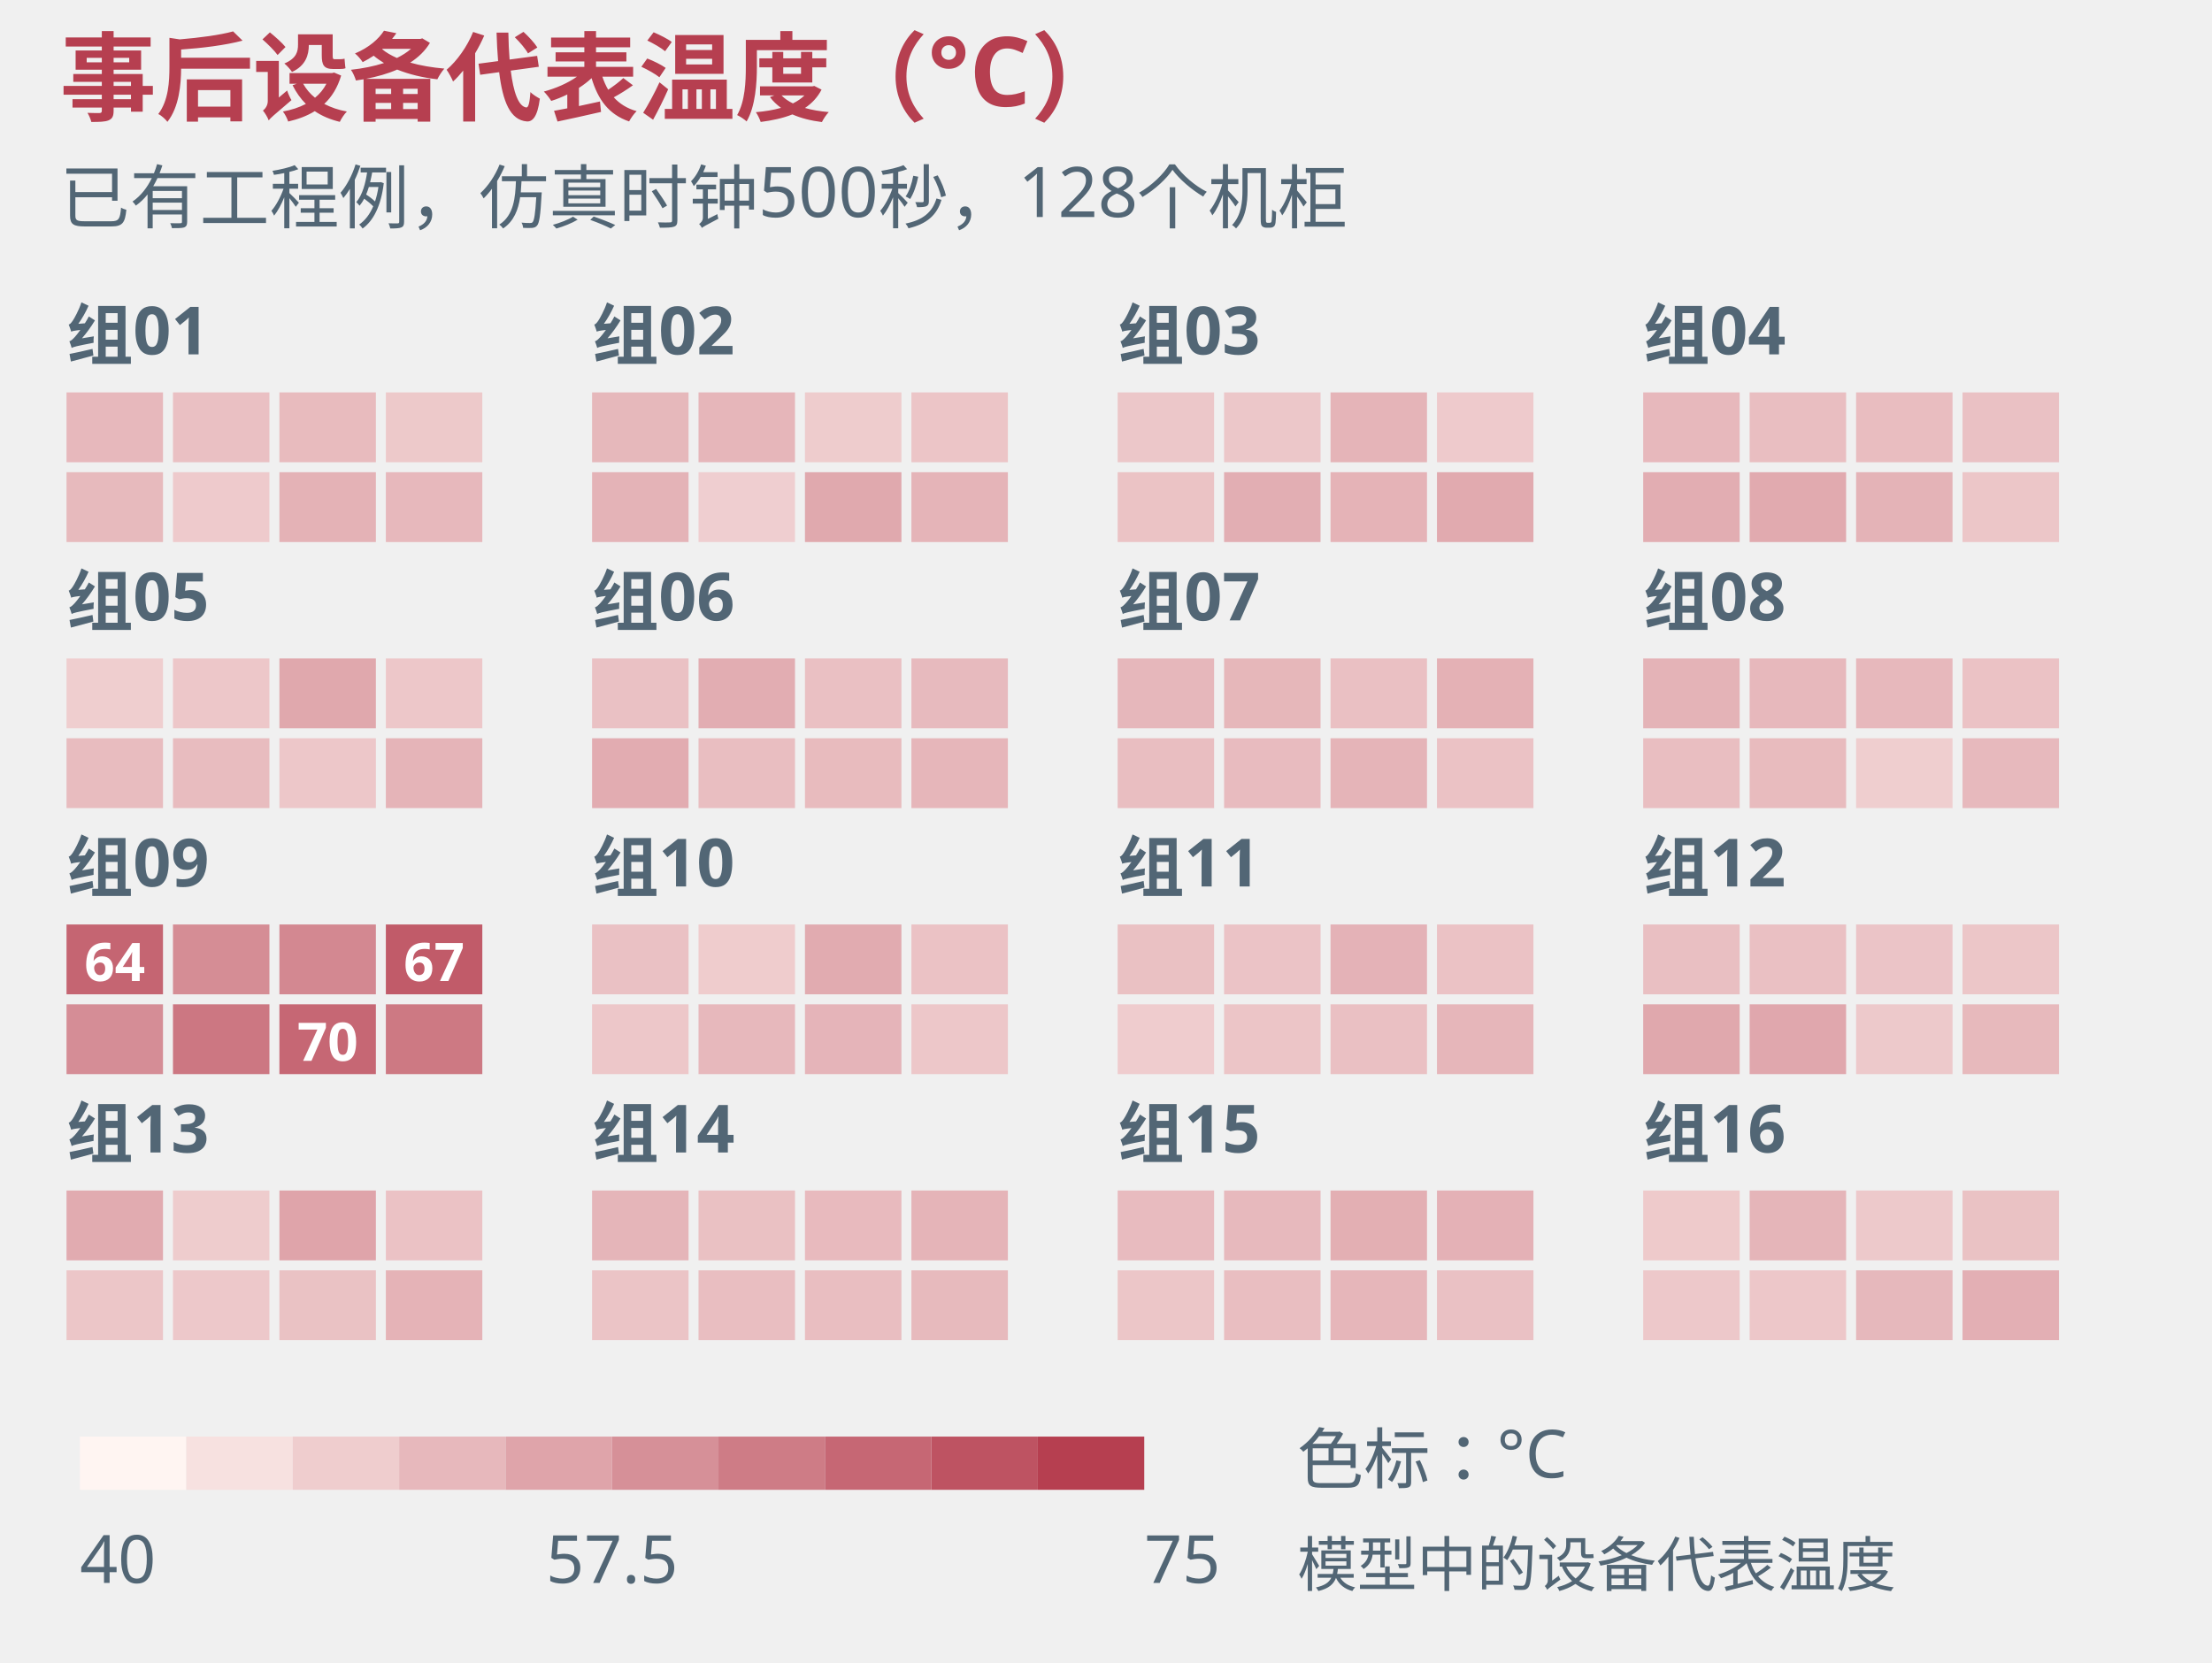
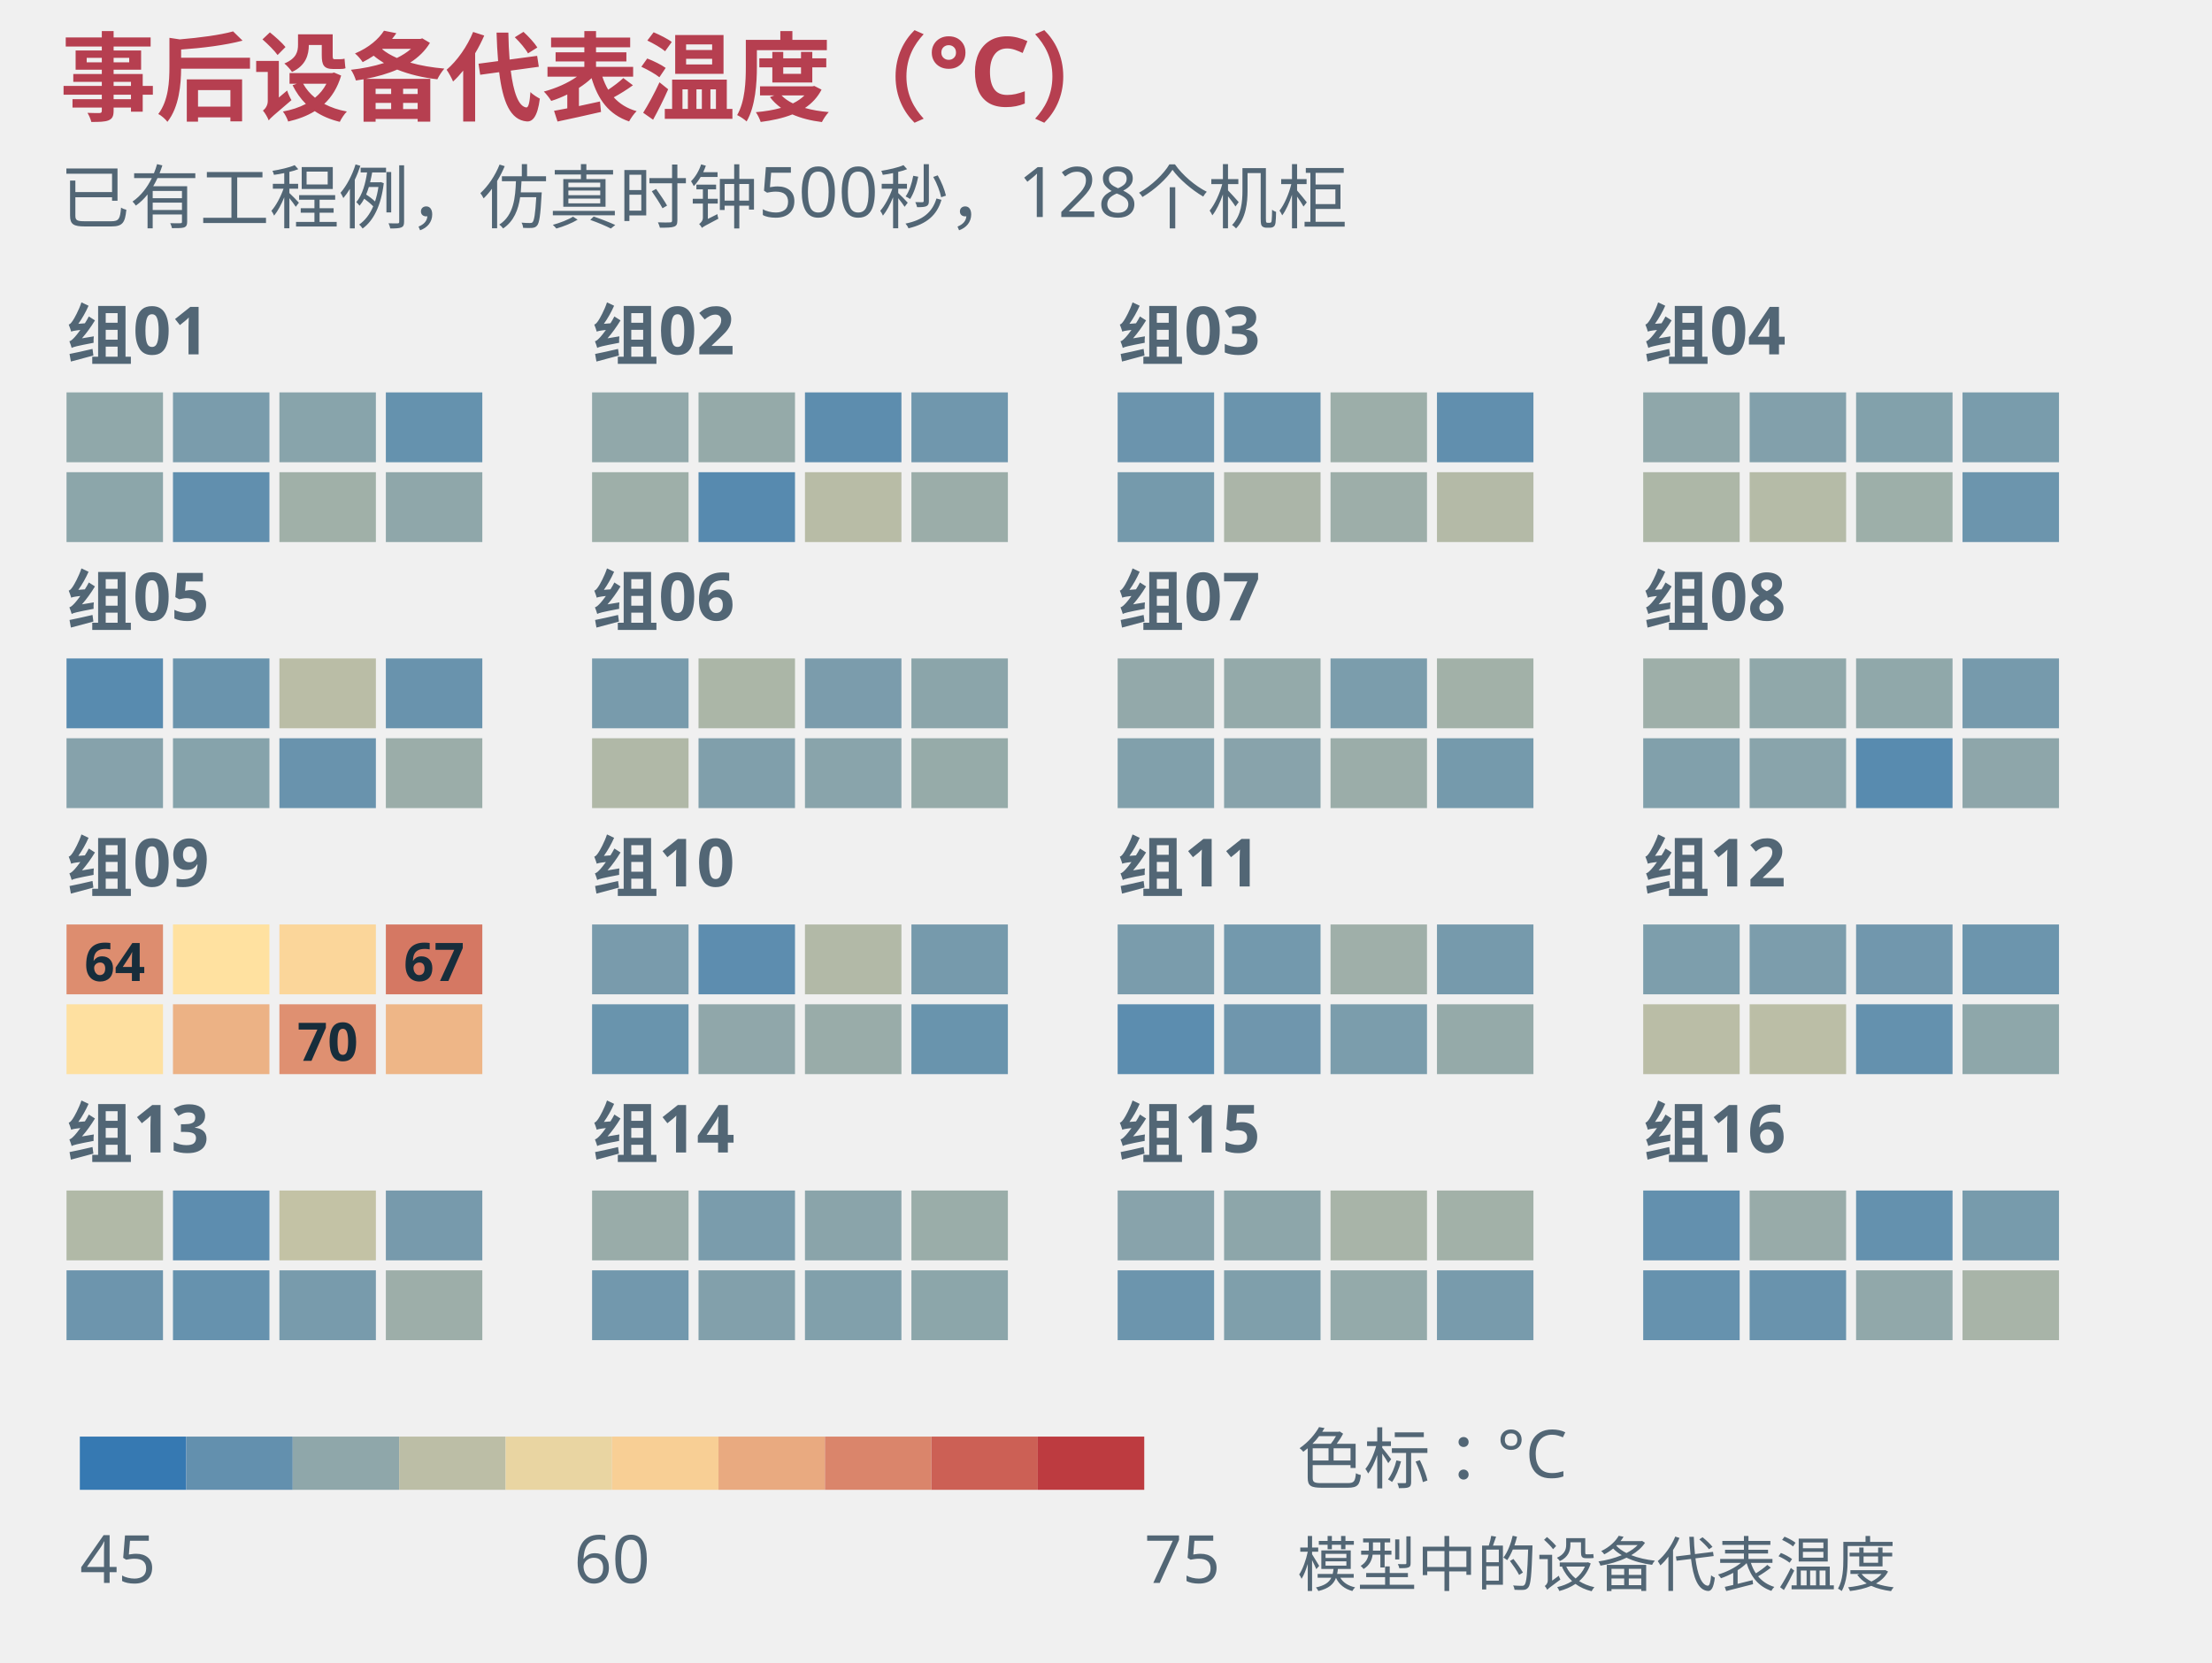
<svg xmlns="http://www.w3.org/2000/svg" viewBox="0 0 665 500" role="img" aria-labelledby="offline-heat-title offline-heat-description" data-chart="offline-heat">
  <style>svg text{font-family:"Microsoft YaHei","PingFang SC",sans-serif}svg{background:white}</style>
  <text x="18" y="34" font-size="29" fill="#b63f50" text-anchor="start" font-weight="650">事后设备代表温度（°C）</text>
  <text x="18" y="67" font-size="21" fill="#526675" text-anchor="start" font-weight="400">已有工程例，仿真时钟500秒，128个机柜</text>
  <text x="20" y="108" font-size="20" fill="#526675" text-anchor="start" font-weight="600">组01</text>
  <g>
-     <rect x="20" y="118" width="29" height="21" fill="#e7b8bc" data-rack="0" data-value="51.7099" data-kind="temperature" />
-   </g>
-   <g>
-     <rect x="52" y="118" width="29" height="21" fill="#eac0c3" data-rack="1" data-value="50.0982" data-kind="temperature" />
-   </g>
-   <g>
-     <rect x="84" y="118" width="29" height="21" fill="#e8bbbe" data-rack="2" data-value="51.1367" data-kind="temperature" />
-   </g>
-   <g>
-     <rect x="116" y="118" width="29" height="21" fill="#edc9ca" data-rack="3" data-value="48.5394" data-kind="temperature" />
-   </g>
-   <g>
-     <rect x="20" y="142" width="29" height="21" fill="#e7babd" data-rack="4" data-value="51.431" data-kind="temperature" />
-   </g>
-   <g>
-     <rect x="52" y="142" width="29" height="21" fill="#eecacc" data-rack="5" data-value="48.1988" data-kind="temperature" />
-   </g>
-   <g>
-     <rect x="84" y="142" width="29" height="21" fill="#e4b2b6" data-rack="6" data-value="52.9351" data-kind="temperature" />
-   </g>
-   <g>
-     <rect x="116" y="142" width="29" height="21" fill="#e7b8bc" data-rack="7" data-value="51.6747" data-kind="temperature" />
+     <rect x="20" y="118" width="29" height="21" fill="#90a8aa" data-rack="0" data-value="51.7099" data-kind="temperature" />
+   </g>
+   <g>
+     <rect x="52" y="118" width="29" height="21" fill="#7a9cac" data-rack="1" data-value="50.0982" data-kind="temperature" />
+   </g>
+   <g>
+     <rect x="84" y="118" width="29" height="21" fill="#88a4ab" data-rack="2" data-value="51.1367" data-kind="temperature" />
+   </g>
+   <g>
+     <rect x="116" y="118" width="29" height="21" fill="#6592ae" data-rack="3" data-value="48.5394" data-kind="temperature" />
+   </g>
+   <g>
+     <rect x="20" y="142" width="29" height="21" fill="#8ca6aa" data-rack="4" data-value="51.431" data-kind="temperature" />
+   </g>
+   <g>
+     <rect x="52" y="142" width="29" height="21" fill="#618fae" data-rack="5" data-value="48.1988" data-kind="temperature" />
+   </g>
+   <g>
+     <rect x="84" y="142" width="29" height="21" fill="#a0b0a8" data-rack="6" data-value="52.9351" data-kind="temperature" />
+   </g>
+   <g>
+     <rect x="116" y="142" width="29" height="21" fill="#8fa7aa" data-rack="7" data-value="51.6747" data-kind="temperature" />
  </g>
  <text x="178" y="108" font-size="20" fill="#526675" text-anchor="start" font-weight="600">组02</text>
  <g>
-     <rect x="178" y="118" width="29" height="21" fill="#e6b8bb" data-rack="8" data-value="51.799" data-kind="temperature" />
-   </g>
-   <g>
-     <rect x="210" y="118" width="29" height="21" fill="#e6b6ba" data-rack="9" data-value="52.0914" data-kind="temperature" />
-   </g>
-   <g>
-     <rect x="242" y="118" width="29" height="21" fill="#eecccd" data-rack="10" data-value="47.9193" data-kind="temperature" />
-   </g>
-   <g>
-     <rect x="274" y="118" width="29" height="21" fill="#ecc5c7" data-rack="11" data-value="49.3215" data-kind="temperature" />
-   </g>
-   <g>
-     <rect x="178" y="142" width="29" height="21" fill="#e4b3b7" data-rack="12" data-value="52.7329" data-kind="temperature" />
-   </g>
-   <g>
-     <rect x="210" y="142" width="29" height="21" fill="#efced0" data-rack="13" data-value="47.4529" data-kind="temperature" />
-   </g>
-   <g>
-     <rect x="242" y="142" width="29" height="21" fill="#e0a9ae" data-rack="14" data-value="54.7015" data-kind="temperature" />
-   </g>
-   <g>
-     <rect x="274" y="142" width="29" height="21" fill="#e5b4b8" data-rack="15" data-value="52.5069" data-kind="temperature" />
+     <rect x="178" y="118" width="29" height="21" fill="#91a8aa" data-rack="8" data-value="51.799" data-kind="temperature" />
+   </g>
+   <g>
+     <rect x="210" y="118" width="29" height="21" fill="#95aaa9" data-rack="9" data-value="52.0914" data-kind="temperature" />
+   </g>
+   <g>
+     <rect x="242" y="118" width="29" height="21" fill="#5d8dae" data-rack="10" data-value="47.9193" data-kind="temperature" />
+   </g>
+   <g>
+     <rect x="274" y="118" width="29" height="21" fill="#7097ad" data-rack="11" data-value="49.3215" data-kind="temperature" />
+   </g>
+   <g>
+     <rect x="178" y="142" width="29" height="21" fill="#9eafa9" data-rack="12" data-value="52.7329" data-kind="temperature" />
+   </g>
+   <g>
+     <rect x="210" y="142" width="29" height="21" fill="#578aaf" data-rack="13" data-value="47.4529" data-kind="temperature" />
+   </g>
+   <g>
+     <rect x="242" y="142" width="29" height="21" fill="#b8bca6" data-rack="14" data-value="54.7015" data-kind="temperature" />
+   </g>
+   <g>
+     <rect x="274" y="142" width="29" height="21" fill="#9bada9" data-rack="15" data-value="52.5069" data-kind="temperature" />
  </g>
  <text x="336" y="108" font-size="20" fill="#526675" text-anchor="start" font-weight="600">组03</text>
  <g>
-     <rect x="336" y="118" width="29" height="21" fill="#ecc7c9" data-rack="16" data-value="48.9224" data-kind="temperature" />
-   </g>
-   <g>
-     <rect x="368" y="118" width="29" height="21" fill="#ecc7c9" data-rack="17" data-value="48.8993" data-kind="temperature" />
-   </g>
-   <g>
-     <rect x="400" y="118" width="29" height="21" fill="#e5b4b8" data-rack="18" data-value="52.5943" data-kind="temperature" />
-   </g>
-   <g>
-     <rect x="432" y="118" width="29" height="21" fill="#eecacc" data-rack="19" data-value="48.2415" data-kind="temperature" />
-   </g>
-   <g>
-     <rect x="336" y="142" width="29" height="21" fill="#ebc3c5" data-rack="20" data-value="49.7089" data-kind="temperature" />
-   </g>
-   <g>
-     <rect x="368" y="142" width="29" height="21" fill="#e2aeb3" data-rack="21" data-value="53.6965" data-kind="temperature" />
-   </g>
-   <g>
-     <rect x="400" y="142" width="29" height="21" fill="#e5b3b7" data-rack="22" data-value="52.6563" data-kind="temperature" />
-   </g>
-   <g>
-     <rect x="432" y="142" width="29" height="21" fill="#e1aaaf" data-rack="23" data-value="54.4056" data-kind="temperature" />
+     <rect x="336" y="118" width="29" height="21" fill="#6b94ad" data-rack="16" data-value="48.9224" data-kind="temperature" />
+   </g>
+   <g>
+     <rect x="368" y="118" width="29" height="21" fill="#6a94ad" data-rack="17" data-value="48.8993" data-kind="temperature" />
+   </g>
+   <g>
+     <rect x="400" y="118" width="29" height="21" fill="#9caea9" data-rack="18" data-value="52.5943" data-kind="temperature" />
+   </g>
+   <g>
+     <rect x="432" y="118" width="29" height="21" fill="#618fae" data-rack="19" data-value="48.2415" data-kind="temperature" />
+   </g>
+   <g>
+     <rect x="336" y="142" width="29" height="21" fill="#759aac" data-rack="20" data-value="49.7089" data-kind="temperature" />
+   </g>
+   <g>
+     <rect x="368" y="142" width="29" height="21" fill="#abb5a8" data-rack="21" data-value="53.6965" data-kind="temperature" />
+   </g>
+   <g>
+     <rect x="400" y="142" width="29" height="21" fill="#9daea9" data-rack="22" data-value="52.6563" data-kind="temperature" />
+   </g>
+   <g>
+     <rect x="432" y="142" width="29" height="21" fill="#b4baa7" data-rack="23" data-value="54.4056" data-kind="temperature" />
  </g>
  <text x="494" y="108" font-size="20" fill="#526675" text-anchor="start" font-weight="600">组04</text>
  <g>
-     <rect x="494" y="118" width="29" height="21" fill="#e7b8bc" data-rack="24" data-value="51.6666" data-kind="temperature" />
-   </g>
-   <g>
-     <rect x="526" y="118" width="29" height="21" fill="#e9bec1" data-rack="25" data-value="50.6527" data-kind="temperature" />
-   </g>
-   <g>
-     <rect x="558" y="118" width="29" height="21" fill="#e9bdc0" data-rack="26" data-value="50.707" data-kind="temperature" />
-   </g>
-   <g>
-     <rect x="590" y="118" width="29" height="21" fill="#eac1c4" data-rack="27" data-value="49.9786" data-kind="temperature" />
-   </g>
-   <g>
-     <rect x="494" y="142" width="29" height="21" fill="#e2adb2" data-rack="28" data-value="53.8938" data-kind="temperature" />
-   </g>
-   <g>
-     <rect x="526" y="142" width="29" height="21" fill="#e1aaaf" data-rack="29" data-value="54.4664" data-kind="temperature" />
-   </g>
-   <g>
-     <rect x="558" y="142" width="29" height="21" fill="#e4b3b7" data-rack="30" data-value="52.7225" data-kind="temperature" />
-   </g>
-   <g>
-     <rect x="590" y="142" width="29" height="21" fill="#ecc6c8" data-rack="31" data-value="48.9947" data-kind="temperature" />
+     <rect x="494" y="118" width="29" height="21" fill="#8fa7aa" data-rack="24" data-value="51.6666" data-kind="temperature" />
+   </g>
+   <g>
+     <rect x="526" y="118" width="29" height="21" fill="#82a0ab" data-rack="25" data-value="50.6527" data-kind="temperature" />
+   </g>
+   <g>
+     <rect x="558" y="118" width="29" height="21" fill="#82a1ab" data-rack="26" data-value="50.707" data-kind="temperature" />
+   </g>
+   <g>
+     <rect x="590" y="118" width="29" height="21" fill="#799cac" data-rack="27" data-value="49.9786" data-kind="temperature" />
+   </g>
+   <g>
+     <rect x="494" y="142" width="29" height="21" fill="#adb7a7" data-rack="28" data-value="53.8938" data-kind="temperature" />
+   </g>
+   <g>
+     <rect x="526" y="142" width="29" height="21" fill="#b5bba7" data-rack="29" data-value="54.4664" data-kind="temperature" />
+   </g>
+   <g>
+     <rect x="558" y="142" width="29" height="21" fill="#9dafa9" data-rack="30" data-value="52.7225" data-kind="temperature" />
+   </g>
+   <g>
+     <rect x="590" y="142" width="29" height="21" fill="#6c95ad" data-rack="31" data-value="48.9947" data-kind="temperature" />
  </g>
  <text x="20" y="188" font-size="20" fill="#526675" text-anchor="start" font-weight="600">组05</text>
  <g>
-     <rect x="20" y="198" width="29" height="21" fill="#efcecf" data-rack="32" data-value="47.5437" data-kind="temperature" />
-   </g>
-   <g>
-     <rect x="52" y="198" width="29" height="21" fill="#edc7c9" data-rack="33" data-value="48.8657" data-kind="temperature" />
-   </g>
-   <g>
-     <rect x="84" y="198" width="29" height="21" fill="#e0a8ad" data-rack="34" data-value="54.8196" data-kind="temperature" />
-   </g>
-   <g>
-     <rect x="116" y="198" width="29" height="21" fill="#edc7c9" data-rack="35" data-value="48.7801" data-kind="temperature" />
-   </g>
-   <g>
-     <rect x="20" y="222" width="29" height="21" fill="#e8bcbf" data-rack="36" data-value="50.9436" data-kind="temperature" />
-   </g>
-   <g>
-     <rect x="52" y="222" width="29" height="21" fill="#e8bcbf" data-rack="37" data-value="50.9914" data-kind="temperature" />
-   </g>
-   <g>
-     <rect x="84" y="222" width="29" height="21" fill="#edc7c9" data-rack="38" data-value="48.7904" data-kind="temperature" />
-   </g>
-   <g>
-     <rect x="116" y="222" width="29" height="21" fill="#e5b4b8" data-rack="39" data-value="52.5078" data-kind="temperature" />
+     <rect x="20" y="198" width="29" height="21" fill="#588baf" data-rack="32" data-value="47.5437" data-kind="temperature" />
+   </g>
+   <g>
+     <rect x="52" y="198" width="29" height="21" fill="#6a94ad" data-rack="33" data-value="48.8657" data-kind="temperature" />
+   </g>
+   <g>
+     <rect x="84" y="198" width="29" height="21" fill="#babda6" data-rack="34" data-value="54.8196" data-kind="temperature" />
+   </g>
+   <g>
+     <rect x="116" y="198" width="29" height="21" fill="#6993ad" data-rack="35" data-value="48.7801" data-kind="temperature" />
+   </g>
+   <g>
+     <rect x="20" y="222" width="29" height="21" fill="#86a2ab" data-rack="36" data-value="50.9436" data-kind="temperature" />
+   </g>
+   <g>
+     <rect x="52" y="222" width="29" height="21" fill="#86a3ab" data-rack="37" data-value="50.9914" data-kind="temperature" />
+   </g>
+   <g>
+     <rect x="84" y="222" width="29" height="21" fill="#6993ad" data-rack="38" data-value="48.7904" data-kind="temperature" />
+   </g>
+   <g>
+     <rect x="116" y="222" width="29" height="21" fill="#9bada9" data-rack="39" data-value="52.5078" data-kind="temperature" />
  </g>
  <text x="178" y="188" font-size="20" fill="#526675" text-anchor="start" font-weight="600">组06</text>
  <g>
-     <rect x="178" y="198" width="29" height="21" fill="#eac1c4" data-rack="40" data-value="49.9503" data-kind="temperature" />
-   </g>
-   <g>
-     <rect x="210" y="198" width="29" height="21" fill="#e2adb2" data-rack="41" data-value="53.7606" data-kind="temperature" />
-   </g>
-   <g>
-     <rect x="242" y="198" width="29" height="21" fill="#eac0c3" data-rack="42" data-value="50.1147" data-kind="temperature" />
-   </g>
-   <g>
-     <rect x="274" y="198" width="29" height="21" fill="#e7babe" data-rack="43" data-value="51.324" data-kind="temperature" />
-   </g>
-   <g>
-     <rect x="178" y="222" width="29" height="21" fill="#e2acb1" data-rack="44" data-value="54.0768" data-kind="temperature" />
-   </g>
-   <g>
-     <rect x="210" y="222" width="29" height="21" fill="#e9bec1" data-rack="45" data-value="50.5114" data-kind="temperature" />
-   </g>
-   <g>
-     <rect x="242" y="222" width="29" height="21" fill="#e8bbbe" data-rack="46" data-value="51.1992" data-kind="temperature" />
-   </g>
-   <g>
-     <rect x="274" y="222" width="29" height="21" fill="#e6b6ba" data-rack="47" data-value="52.1572" data-kind="temperature" />
+     <rect x="178" y="198" width="29" height="21" fill="#789bac" data-rack="40" data-value="49.9503" data-kind="temperature" />
+   </g>
+   <g>
+     <rect x="210" y="198" width="29" height="21" fill="#abb6a7" data-rack="41" data-value="53.7606" data-kind="temperature" />
+   </g>
+   <g>
+     <rect x="242" y="198" width="29" height="21" fill="#7b9cac" data-rack="42" data-value="50.1147" data-kind="temperature" />
+   </g>
+   <g>
+     <rect x="274" y="198" width="29" height="21" fill="#8ba5aa" data-rack="43" data-value="51.324" data-kind="temperature" />
+   </g>
+   <g>
+     <rect x="178" y="222" width="29" height="21" fill="#b0b8a7" data-rack="44" data-value="54.0768" data-kind="temperature" />
+   </g>
+   <g>
+     <rect x="210" y="222" width="29" height="21" fill="#809fab" data-rack="45" data-value="50.5114" data-kind="temperature" />
+   </g>
+   <g>
+     <rect x="242" y="222" width="29" height="21" fill="#89a4ab" data-rack="46" data-value="51.1992" data-kind="temperature" />
+   </g>
+   <g>
+     <rect x="274" y="222" width="29" height="21" fill="#96aba9" data-rack="47" data-value="52.1572" data-kind="temperature" />
  </g>
  <text x="336" y="188" font-size="20" fill="#526675" text-anchor="start" font-weight="600">组07</text>
  <g>
-     <rect x="336" y="198" width="29" height="21" fill="#e6b7bb" data-rack="48" data-value="51.9366" data-kind="temperature" />
-   </g>
-   <g>
-     <rect x="368" y="198" width="29" height="21" fill="#e6b7ba" data-rack="49" data-value="52.0096" data-kind="temperature" />
-   </g>
-   <g>
-     <rect x="400" y="198" width="29" height="21" fill="#eac0c3" data-rack="50" data-value="50.1508" data-kind="temperature" />
-   </g>
-   <g>
-     <rect x="432" y="198" width="29" height="21" fill="#e4b1b5" data-rack="51" data-value="53.0775" data-kind="temperature" />
-   </g>
-   <g>
-     <rect x="336" y="222" width="29" height="21" fill="#e9bec1" data-rack="52" data-value="50.601" data-kind="temperature" />
-   </g>
-   <g>
-     <rect x="368" y="222" width="29" height="21" fill="#e8bbbf" data-rack="53" data-value="51.102" data-kind="temperature" />
-   </g>
-   <g>
-     <rect x="400" y="222" width="29" height="21" fill="#e5b4b8" data-rack="54" data-value="52.5233" data-kind="temperature" />
-   </g>
-   <g>
-     <rect x="432" y="222" width="29" height="21" fill="#ebc2c5" data-rack="55" data-value="49.7312" data-kind="temperature" />
+     <rect x="336" y="198" width="29" height="21" fill="#93a9aa" data-rack="48" data-value="51.9366" data-kind="temperature" />
+   </g>
+   <g>
+     <rect x="368" y="198" width="29" height="21" fill="#94aaaa" data-rack="49" data-value="52.0096" data-kind="temperature" />
+   </g>
+   <g>
+     <rect x="400" y="198" width="29" height="21" fill="#7b9dac" data-rack="50" data-value="50.1508" data-kind="temperature" />
+   </g>
+   <g>
+     <rect x="432" y="198" width="29" height="21" fill="#a2b1a8" data-rack="51" data-value="53.0775" data-kind="temperature" />
+   </g>
+   <g>
+     <rect x="336" y="222" width="29" height="21" fill="#81a0ab" data-rack="52" data-value="50.601" data-kind="temperature" />
+   </g>
+   <g>
+     <rect x="368" y="222" width="29" height="21" fill="#88a3ab" data-rack="53" data-value="51.102" data-kind="temperature" />
+   </g>
+   <g>
+     <rect x="400" y="222" width="29" height="21" fill="#9bada9" data-rack="54" data-value="52.5233" data-kind="temperature" />
+   </g>
+   <g>
+     <rect x="432" y="222" width="29" height="21" fill="#759aac" data-rack="55" data-value="49.7312" data-kind="temperature" />
  </g>
  <text x="494" y="188" font-size="20" fill="#526675" text-anchor="start" font-weight="600">组08</text>
  <g>
-     <rect x="494" y="198" width="29" height="21" fill="#e4b3b7" data-rack="56" data-value="52.7848" data-kind="temperature" />
-   </g>
-   <g>
-     <rect x="526" y="198" width="29" height="21" fill="#e7b8bc" data-rack="57" data-value="51.733" data-kind="temperature" />
-   </g>
-   <g>
-     <rect x="558" y="198" width="29" height="21" fill="#e7b8bc" data-rack="58" data-value="51.744" data-kind="temperature" />
-   </g>
-   <g>
-     <rect x="590" y="198" width="29" height="21" fill="#ebc2c5" data-rack="59" data-value="49.7763" data-kind="temperature" />
-   </g>
-   <g>
-     <rect x="494" y="222" width="29" height="21" fill="#e9bec1" data-rack="60" data-value="50.6301" data-kind="temperature" />
-   </g>
-   <g>
-     <rect x="526" y="222" width="29" height="21" fill="#e8bbbe" data-rack="61" data-value="51.2069" data-kind="temperature" />
-   </g>
-   <g>
-     <rect x="558" y="222" width="29" height="21" fill="#efcecf" data-rack="62" data-value="47.5577" data-kind="temperature" />
-   </g>
-   <g>
-     <rect x="590" y="222" width="29" height="21" fill="#e7b9bd" data-rack="63" data-value="51.5302" data-kind="temperature" />
+     <rect x="494" y="198" width="29" height="21" fill="#9eafa9" data-rack="56" data-value="52.7848" data-kind="temperature" />
+   </g>
+   <g>
+     <rect x="526" y="198" width="29" height="21" fill="#90a8aa" data-rack="57" data-value="51.733" data-kind="temperature" />
+   </g>
+   <g>
+     <rect x="558" y="198" width="29" height="21" fill="#90a8aa" data-rack="58" data-value="51.744" data-kind="temperature" />
+   </g>
+   <g>
+     <rect x="590" y="198" width="29" height="21" fill="#769aac" data-rack="59" data-value="49.7763" data-kind="temperature" />
+   </g>
+   <g>
+     <rect x="494" y="222" width="29" height="21" fill="#81a0ab" data-rack="60" data-value="50.6301" data-kind="temperature" />
+   </g>
+   <g>
+     <rect x="526" y="222" width="29" height="21" fill="#89a4ab" data-rack="61" data-value="51.2069" data-kind="temperature" />
+   </g>
+   <g>
+     <rect x="558" y="222" width="29" height="21" fill="#588baf" data-rack="62" data-value="47.5577" data-kind="temperature" />
+   </g>
+   <g>
+     <rect x="590" y="222" width="29" height="21" fill="#8ea6aa" data-rack="63" data-value="51.5302" data-kind="temperature" />
  </g>
  <text x="20" y="268" font-size="20" fill="#526675" text-anchor="start" font-weight="600">组09</text>
  <g>
-     <rect x="20" y="278" width="29" height="21" fill="#c56572" data-rack="64" data-value="67.6286" data-kind="temperature" />
-     <text x="34.5" y="295" font-size="16" fill="white" text-anchor="middle" font-weight="600">64</text>
-   </g>
-   <g>
-     <rect x="52" y="278" width="29" height="21" fill="#d58d95" data-rack="65" data-value="59.9953" data-kind="temperature" />
-   </g>
-   <g>
-     <rect x="84" y="278" width="29" height="21" fill="#d38891" data-rack="66" data-value="60.977" data-kind="temperature" />
-   </g>
-   <g>
-     <rect x="116" y="278" width="29" height="21" fill="#c15b69" data-rack="67" data-value="69.5298" data-kind="temperature" />
-     <text x="130.5" y="295" font-size="16" fill="white" text-anchor="middle" font-weight="600">67</text>
-   </g>
-   <g>
-     <rect x="20" y="302" width="29" height="21" fill="#d58d96" data-rack="68" data-value="59.9238" data-kind="temperature" />
-   </g>
-   <g>
-     <rect x="52" y="302" width="29" height="21" fill="#cc7782" data-rack="69" data-value="64.2326" data-kind="temperature" />
-   </g>
-   <g>
-     <rect x="84" y="302" width="29" height="21" fill="#c66774" data-rack="70" data-value="67.3106" data-kind="temperature" />
-     <text x="98.5" y="319" font-size="16" fill="white" text-anchor="middle" font-weight="600">70</text>
-   </g>
-   <g>
-     <rect x="116" y="302" width="29" height="21" fill="#cd7983" data-rack="71" data-value="63.9293" data-kind="temperature" />
+     <rect x="20" y="278" width="29" height="21" fill="#dd8d6f" data-rack="64" data-value="67.6286" data-kind="temperature" />
+     <text x="34.5" y="295" font-size="16" fill="#172d3b" text-anchor="middle" font-weight="600">64</text>
+   </g>
+   <g>
+     <rect x="52" y="278" width="29" height="21" fill="#ffe1a0" data-rack="65" data-value="59.9953" data-kind="temperature" />
+   </g>
+   <g>
+     <rect x="84" y="278" width="29" height="21" fill="#fbd69a" data-rack="66" data-value="60.977" data-kind="temperature" />
+   </g>
+   <g>
+     <rect x="116" y="278" width="29" height="21" fill="#d57863" data-rack="67" data-value="69.5298" data-kind="temperature" />
+     <text x="130.5" y="295" font-size="16" fill="#172d3b" text-anchor="middle" font-weight="600">67</text>
+   </g>
+   <g>
+     <rect x="20" y="302" width="29" height="21" fill="#fee0a0" data-rack="68" data-value="59.9238" data-kind="temperature" />
+   </g>
+   <g>
+     <rect x="52" y="302" width="29" height="21" fill="#ecb285" data-rack="69" data-value="64.2326" data-kind="temperature" />
+   </g>
+   <g>
+     <rect x="84" y="302" width="29" height="21" fill="#df9071" data-rack="70" data-value="67.3106" data-kind="temperature" />
+     <text x="98.5" y="319" font-size="16" fill="#172d3b" text-anchor="middle" font-weight="600">70</text>
+   </g>
+   <g>
+     <rect x="116" y="302" width="29" height="21" fill="#eeb687" data-rack="71" data-value="63.9293" data-kind="temperature" />
  </g>
  <text x="178" y="268" font-size="20" fill="#526675" text-anchor="start" font-weight="600">组10</text>
  <g>
-     <rect x="178" y="278" width="29" height="21" fill="#eac1c4" data-rack="72" data-value="49.9638" data-kind="temperature" />
-   </g>
-   <g>
-     <rect x="210" y="278" width="29" height="21" fill="#efcccd" data-rack="73" data-value="47.9038" data-kind="temperature" />
-   </g>
-   <g>
-     <rect x="242" y="278" width="29" height="21" fill="#e1abb0" data-rack="74" data-value="54.2715" data-kind="temperature" />
-   </g>
-   <g>
-     <rect x="274" y="278" width="29" height="21" fill="#ebc2c5" data-rack="75" data-value="49.7706" data-kind="temperature" />
-   </g>
-   <g>
-     <rect x="178" y="302" width="29" height="21" fill="#edc7c9" data-rack="76" data-value="48.8291" data-kind="temperature" />
-   </g>
-   <g>
-     <rect x="210" y="302" width="29" height="21" fill="#e7b8bc" data-rack="77" data-value="51.6965" data-kind="temperature" />
-   </g>
-   <g>
-     <rect x="242" y="302" width="29" height="21" fill="#e5b4b9" data-rack="78" data-value="52.4081" data-kind="temperature" />
-   </g>
-   <g>
-     <rect x="274" y="302" width="29" height="21" fill="#edc7c9" data-rack="79" data-value="48.8423" data-kind="temperature" />
+     <rect x="178" y="278" width="29" height="21" fill="#799bac" data-rack="72" data-value="49.9638" data-kind="temperature" />
+   </g>
+   <g>
+     <rect x="210" y="278" width="29" height="21" fill="#5d8daf" data-rack="73" data-value="47.9038" data-kind="temperature" />
+   </g>
+   <g>
+     <rect x="242" y="278" width="29" height="21" fill="#b2b9a7" data-rack="74" data-value="54.2715" data-kind="temperature" />
+   </g>
+   <g>
+     <rect x="274" y="278" width="29" height="21" fill="#769aac" data-rack="75" data-value="49.7706" data-kind="temperature" />
+   </g>
+   <g>
+     <rect x="178" y="302" width="29" height="21" fill="#6994ad" data-rack="76" data-value="48.8291" data-kind="temperature" />
+   </g>
+   <g>
+     <rect x="210" y="302" width="29" height="21" fill="#90a7aa" data-rack="77" data-value="51.6965" data-kind="temperature" />
+   </g>
+   <g>
+     <rect x="242" y="302" width="29" height="21" fill="#99aca9" data-rack="78" data-value="52.4081" data-kind="temperature" />
+   </g>
+   <g>
+     <rect x="274" y="302" width="29" height="21" fill="#6994ad" data-rack="79" data-value="48.8423" data-kind="temperature" />
  </g>
  <text x="336" y="268" font-size="20" fill="#526675" text-anchor="start" font-weight="600">组11</text>
  <g>
-     <rect x="336" y="278" width="29" height="21" fill="#eac1c3" data-rack="80" data-value="50.0633" data-kind="temperature" />
-   </g>
-   <g>
-     <rect x="368" y="278" width="29" height="21" fill="#ebc3c6" data-rack="81" data-value="49.5696" data-kind="temperature" />
-   </g>
-   <g>
-     <rect x="400" y="278" width="29" height="21" fill="#e4b2b7" data-rack="82" data-value="52.8499" data-kind="temperature" />
-   </g>
-   <g>
-     <rect x="432" y="278" width="29" height="21" fill="#ebc2c5" data-rack="83" data-value="49.7413" data-kind="temperature" />
-   </g>
-   <g>
-     <rect x="336" y="302" width="29" height="21" fill="#efccce" data-rack="84" data-value="47.8433" data-kind="temperature" />
-   </g>
-   <g>
-     <rect x="368" y="302" width="29" height="21" fill="#ecc5c7" data-rack="85" data-value="49.2459" data-kind="temperature" />
-   </g>
-   <g>
-     <rect x="400" y="302" width="29" height="21" fill="#eac0c3" data-rack="86" data-value="50.1838" data-kind="temperature" />
-   </g>
-   <g>
-     <rect x="432" y="302" width="29" height="21" fill="#e6b6ba" data-rack="87" data-value="52.122" data-kind="temperature" />
+     <rect x="336" y="278" width="29" height="21" fill="#7a9cac" data-rack="80" data-value="50.0633" data-kind="temperature" />
+   </g>
+   <g>
+     <rect x="368" y="278" width="29" height="21" fill="#7399ad" data-rack="81" data-value="49.5696" data-kind="temperature" />
+   </g>
+   <g>
+     <rect x="400" y="278" width="29" height="21" fill="#9fafa9" data-rack="82" data-value="52.8499" data-kind="temperature" />
+   </g>
+   <g>
+     <rect x="432" y="278" width="29" height="21" fill="#769aac" data-rack="83" data-value="49.7413" data-kind="temperature" />
+   </g>
+   <g>
+     <rect x="336" y="302" width="29" height="21" fill="#5c8daf" data-rack="84" data-value="47.8433" data-kind="temperature" />
+   </g>
+   <g>
+     <rect x="368" y="302" width="29" height="21" fill="#6f96ad" data-rack="85" data-value="49.2459" data-kind="temperature" />
+   </g>
+   <g>
+     <rect x="400" y="302" width="29" height="21" fill="#7b9dac" data-rack="86" data-value="50.1838" data-kind="temperature" />
+   </g>
+   <g>
+     <rect x="432" y="302" width="29" height="21" fill="#95aaa9" data-rack="87" data-value="52.122" data-kind="temperature" />
  </g>
  <text x="494" y="268" font-size="20" fill="#526675" text-anchor="start" font-weight="600">组12</text>
  <g>
-     <rect x="494" y="278" width="29" height="21" fill="#e9bfc2" data-rack="88" data-value="50.3191" data-kind="temperature" />
-   </g>
-   <g>
-     <rect x="526" y="278" width="29" height="21" fill="#eac0c3" data-rack="89" data-value="50.2523" data-kind="temperature" />
-   </g>
-   <g>
-     <rect x="558" y="278" width="29" height="21" fill="#ebc4c7" data-rack="90" data-value="49.3677" data-kind="temperature" />
-   </g>
-   <g>
-     <rect x="590" y="278" width="29" height="21" fill="#ecc6c8" data-rack="91" data-value="49.038" data-kind="temperature" />
-   </g>
-   <g>
-     <rect x="494" y="302" width="29" height="21" fill="#e0a8ad" data-rack="92" data-value="54.874" data-kind="temperature" />
-   </g>
-   <g>
-     <rect x="526" y="302" width="29" height="21" fill="#e0a7ad" data-rack="93" data-value="54.9626" data-kind="temperature" />
-   </g>
-   <g>
-     <rect x="558" y="302" width="29" height="21" fill="#edc9cb" data-rack="94" data-value="48.42" data-kind="temperature" />
-   </g>
-   <g>
-     <rect x="590" y="302" width="29" height="21" fill="#e7b9bc" data-rack="95" data-value="51.5843" data-kind="temperature" />
+     <rect x="494" y="278" width="29" height="21" fill="#7d9eac" data-rack="88" data-value="50.3191" data-kind="temperature" />
+   </g>
+   <g>
+     <rect x="526" y="278" width="29" height="21" fill="#7c9dac" data-rack="89" data-value="50.2523" data-kind="temperature" />
+   </g>
+   <g>
+     <rect x="558" y="278" width="29" height="21" fill="#7197ad" data-rack="90" data-value="49.3677" data-kind="temperature" />
+   </g>
+   <g>
+     <rect x="590" y="278" width="29" height="21" fill="#6c95ad" data-rack="91" data-value="49.038" data-kind="temperature" />
+   </g>
+   <g>
+     <rect x="494" y="302" width="29" height="21" fill="#babda6" data-rack="92" data-value="54.874" data-kind="temperature" />
+   </g>
+   <g>
+     <rect x="526" y="302" width="29" height="21" fill="#bbbea6" data-rack="93" data-value="54.9626" data-kind="temperature" />
+   </g>
+   <g>
+     <rect x="558" y="302" width="29" height="21" fill="#6491ae" data-rack="94" data-value="48.42" data-kind="temperature" />
+   </g>
+   <g>
+     <rect x="590" y="302" width="29" height="21" fill="#8ea7aa" data-rack="95" data-value="51.5843" data-kind="temperature" />
  </g>
  <text x="20" y="348" font-size="20" fill="#526675" text-anchor="start" font-weight="600">组13</text>
  <g>
-     <rect x="20" y="358" width="29" height="21" fill="#e1abb0" data-rack="96" data-value="54.2068" data-kind="temperature" />
-   </g>
-   <g>
-     <rect x="52" y="358" width="29" height="21" fill="#eecccd" data-rack="97" data-value="47.9127" data-kind="temperature" />
-   </g>
-   <g>
-     <rect x="84" y="358" width="29" height="21" fill="#dfa4aa" data-rack="98" data-value="55.5417" data-kind="temperature" />
-   </g>
-   <g>
-     <rect x="116" y="358" width="29" height="21" fill="#ebc2c5" data-rack="99" data-value="49.8203" data-kind="temperature" />
-   </g>
-   <g>
-     <rect x="20" y="382" width="29" height="21" fill="#ecc6c8" data-rack="100" data-value="49.0964" data-kind="temperature" />
-   </g>
-   <g>
-     <rect x="52" y="382" width="29" height="21" fill="#edc8ca" data-rack="101" data-value="48.5945" data-kind="temperature" />
-   </g>
-   <g>
-     <rect x="84" y="382" width="29" height="21" fill="#eac2c4" data-rack="102" data-value="49.8937" data-kind="temperature" />
-   </g>
-   <g>
-     <rect x="116" y="382" width="29" height="21" fill="#e5b3b7" data-rack="103" data-value="52.6662" data-kind="temperature" />
+     <rect x="20" y="358" width="29" height="21" fill="#b1b9a7" data-rack="96" data-value="54.2068" data-kind="temperature" />
+   </g>
+   <g>
+     <rect x="52" y="358" width="29" height="21" fill="#5d8daf" data-rack="97" data-value="47.9127" data-kind="temperature" />
+   </g>
+   <g>
+     <rect x="84" y="358" width="29" height="21" fill="#c3c2a5" data-rack="98" data-value="55.5417" data-kind="temperature" />
+   </g>
+   <g>
+     <rect x="116" y="358" width="29" height="21" fill="#779aac" data-rack="99" data-value="49.8203" data-kind="temperature" />
+   </g>
+   <g>
+     <rect x="20" y="382" width="29" height="21" fill="#6d95ad" data-rack="100" data-value="49.0964" data-kind="temperature" />
+   </g>
+   <g>
+     <rect x="52" y="382" width="29" height="21" fill="#6692ae" data-rack="101" data-value="48.5945" data-kind="temperature" />
+   </g>
+   <g>
+     <rect x="84" y="382" width="29" height="21" fill="#789bac" data-rack="102" data-value="49.8937" data-kind="temperature" />
+   </g>
+   <g>
+     <rect x="116" y="382" width="29" height="21" fill="#9daea9" data-rack="103" data-value="52.6662" data-kind="temperature" />
  </g>
  <text x="178" y="348" font-size="20" fill="#526675" text-anchor="start" font-weight="600">组14</text>
  <g>
-     <rect x="178" y="358" width="29" height="21" fill="#e5b5b9" data-rack="104" data-value="52.3588" data-kind="temperature" />
-   </g>
-   <g>
-     <rect x="210" y="358" width="29" height="21" fill="#eac1c3" data-rack="105" data-value="50.065" data-kind="temperature" />
-   </g>
-   <g>
-     <rect x="242" y="358" width="29" height="21" fill="#e8babe" data-rack="106" data-value="51.2586" data-kind="temperature" />
-   </g>
-   <g>
-     <rect x="274" y="358" width="29" height="21" fill="#e5b4b8" data-rack="107" data-value="52.4551" data-kind="temperature" />
-   </g>
-   <g>
-     <rect x="178" y="382" width="29" height="21" fill="#ebc4c6" data-rack="108" data-value="49.5117" data-kind="temperature" />
-   </g>
-   <g>
-     <rect x="210" y="382" width="29" height="21" fill="#e9bec1" data-rack="109" data-value="50.6673" data-kind="temperature" />
-   </g>
-   <g>
-     <rect x="242" y="382" width="29" height="21" fill="#e9bec1" data-rack="110" data-value="50.6079" data-kind="temperature" />
-   </g>
-   <g>
-     <rect x="274" y="382" width="29" height="21" fill="#e7babd" data-rack="111" data-value="51.4228" data-kind="temperature" />
+     <rect x="178" y="358" width="29" height="21" fill="#99aca9" data-rack="104" data-value="52.3588" data-kind="temperature" />
+   </g>
+   <g>
+     <rect x="210" y="358" width="29" height="21" fill="#7a9cac" data-rack="105" data-value="50.065" data-kind="temperature" />
+   </g>
+   <g>
+     <rect x="242" y="358" width="29" height="21" fill="#8aa4aa" data-rack="106" data-value="51.2586" data-kind="temperature" />
+   </g>
+   <g>
+     <rect x="274" y="358" width="29" height="21" fill="#9aada9" data-rack="107" data-value="52.4551" data-kind="temperature" />
+   </g>
+   <g>
+     <rect x="178" y="382" width="29" height="21" fill="#7298ad" data-rack="108" data-value="49.5117" data-kind="temperature" />
+   </g>
+   <g>
+     <rect x="210" y="382" width="29" height="21" fill="#82a0ab" data-rack="109" data-value="50.6673" data-kind="temperature" />
+   </g>
+   <g>
+     <rect x="242" y="382" width="29" height="21" fill="#81a0ab" data-rack="110" data-value="50.6079" data-kind="temperature" />
+   </g>
+   <g>
+     <rect x="274" y="382" width="29" height="21" fill="#8ca6aa" data-rack="111" data-value="51.4228" data-kind="temperature" />
  </g>
  <text x="336" y="348" font-size="20" fill="#526675" text-anchor="start" font-weight="600">组15</text>
  <g>
-     <rect x="336" y="358" width="29" height="21" fill="#e8bbbf" data-rack="112" data-value="51.1127" data-kind="temperature" />
-   </g>
-   <g>
-     <rect x="368" y="358" width="29" height="21" fill="#e7b9bd" data-rack="113" data-value="51.4729" data-kind="temperature" />
-   </g>
-   <g>
-     <rect x="400" y="358" width="29" height="21" fill="#e3afb3" data-rack="114" data-value="53.529" data-kind="temperature" />
-   </g>
-   <g>
-     <rect x="432" y="358" width="29" height="21" fill="#e4b1b6" data-rack="115" data-value="53.0434" data-kind="temperature" />
-   </g>
-   <g>
-     <rect x="336" y="382" width="29" height="21" fill="#ecc6c8" data-rack="116" data-value="49.0519" data-kind="temperature" />
-   </g>
-   <g>
-     <rect x="368" y="382" width="29" height="21" fill="#e9bec1" data-rack="117" data-value="50.4837" data-kind="temperature" />
-   </g>
-   <g>
-     <rect x="400" y="382" width="29" height="21" fill="#e6b6ba" data-rack="118" data-value="52.0354" data-kind="temperature" />
-   </g>
-   <g>
-     <rect x="432" y="382" width="29" height="21" fill="#eac1c4" data-rack="119" data-value="49.9062" data-kind="temperature" />
+     <rect x="336" y="358" width="29" height="21" fill="#88a3ab" data-rack="112" data-value="51.1127" data-kind="temperature" />
+   </g>
+   <g>
+     <rect x="368" y="358" width="29" height="21" fill="#8da6aa" data-rack="113" data-value="51.4729" data-kind="temperature" />
+   </g>
+   <g>
+     <rect x="400" y="358" width="29" height="21" fill="#a8b4a8" data-rack="114" data-value="53.529" data-kind="temperature" />
+   </g>
+   <g>
+     <rect x="432" y="358" width="29" height="21" fill="#a2b1a8" data-rack="115" data-value="53.0434" data-kind="temperature" />
+   </g>
+   <g>
+     <rect x="336" y="382" width="29" height="21" fill="#6c95ad" data-rack="116" data-value="49.0519" data-kind="temperature" />
+   </g>
+   <g>
+     <rect x="368" y="382" width="29" height="21" fill="#7f9fab" data-rack="117" data-value="50.4837" data-kind="temperature" />
+   </g>
+   <g>
+     <rect x="400" y="382" width="29" height="21" fill="#94aaaa" data-rack="118" data-value="52.0354" data-kind="temperature" />
+   </g>
+   <g>
+     <rect x="432" y="382" width="29" height="21" fill="#789bac" data-rack="119" data-value="49.9062" data-kind="temperature" />
  </g>
  <text x="494" y="348" font-size="20" fill="#526675" text-anchor="start" font-weight="600">组16</text>
  <g>
-     <rect x="494" y="358" width="29" height="21" fill="#eecacb" data-rack="120" data-value="48.3617" data-kind="temperature" />
-   </g>
-   <g>
-     <rect x="526" y="358" width="29" height="21" fill="#e5b5b9" data-rack="121" data-value="52.2794" data-kind="temperature" />
-   </g>
-   <g>
-     <rect x="558" y="358" width="29" height="21" fill="#edc9cb" data-rack="122" data-value="48.4339" data-kind="temperature" />
-   </g>
-   <g>
-     <rect x="590" y="358" width="29" height="21" fill="#eac2c4" data-rack="123" data-value="49.8662" data-kind="temperature" />
-   </g>
-   <g>
-     <rect x="494" y="382" width="29" height="21" fill="#edc8ca" data-rack="124" data-value="48.5587" data-kind="temperature" />
-   </g>
-   <g>
-     <rect x="526" y="382" width="29" height="21" fill="#edc7c9" data-rack="125" data-value="48.7864" data-kind="temperature" />
-   </g>
-   <g>
-     <rect x="558" y="382" width="29" height="21" fill="#e6b8bc" data-rack="126" data-value="51.7581" data-kind="temperature" />
-   </g>
-   <g>
-     <rect x="590" y="382" width="29" height="21" fill="#e3afb4" data-rack="127" data-value="53.4786" data-kind="temperature" />
-   </g>
-   <rect x="24" y="432" width="32" height="16" fill="#fff5f2" />
-   <rect x="56" y="432" width="32" height="16" fill="#f7e1e0" />
-   <rect x="88" y="432" width="32" height="16" fill="#efcdce" />
-   <rect x="120" y="432" width="32" height="16" fill="#e7b8bc" />
-   <rect x="152" y="432" width="32" height="16" fill="#dfa4aa" />
-   <rect x="184" y="432" width="32" height="16" fill="#d69098" />
-   <rect x="216" y="432" width="32" height="16" fill="#ce7c86" />
-   <rect x="248" y="432" width="32" height="16" fill="#c66774" />
-   <rect x="280" y="432" width="32" height="16" fill="#be5362" />
-   <rect x="312" y="432" width="32" height="16" fill="#b63f50" />
-   <text x="24" y="476" font-size="20" fill="#526675" text-anchor="start" font-weight="400">40</text>
-   <text x="184" y="476" font-size="20" fill="#526675" text-anchor="middle" font-weight="400">57.5</text>
+     <rect x="494" y="358" width="29" height="21" fill="#6390ae" data-rack="120" data-value="48.3617" data-kind="temperature" />
+   </g>
+   <g>
+     <rect x="526" y="358" width="29" height="21" fill="#98aba9" data-rack="121" data-value="52.2794" data-kind="temperature" />
+   </g>
+   <g>
+     <rect x="558" y="358" width="29" height="21" fill="#6491ae" data-rack="122" data-value="48.4339" data-kind="temperature" />
+   </g>
+   <g>
+     <rect x="590" y="358" width="29" height="21" fill="#779bac" data-rack="123" data-value="49.8662" data-kind="temperature" />
+   </g>
+   <g>
+     <rect x="494" y="382" width="29" height="21" fill="#6692ae" data-rack="124" data-value="48.5587" data-kind="temperature" />
+   </g>
+   <g>
+     <rect x="526" y="382" width="29" height="21" fill="#6993ad" data-rack="125" data-value="48.7864" data-kind="temperature" />
+   </g>
+   <g>
+     <rect x="558" y="382" width="29" height="21" fill="#91a8aa" data-rack="126" data-value="51.7581" data-kind="temperature" />
+   </g>
+   <g>
+     <rect x="590" y="382" width="29" height="21" fill="#a8b4a8" data-rack="127" data-value="53.4786" data-kind="temperature" />
+   </g>
+   <rect x="24" y="432" width="32" height="16" fill="#3679b2" />
+   <rect x="56" y="432" width="32" height="16" fill="#6390ae" />
+   <rect x="88" y="432" width="32" height="16" fill="#8fa7aa" />
+   <rect x="120" y="432" width="32" height="16" fill="#bcbea6" />
+   <rect x="152" y="432" width="32" height="16" fill="#e9d5a2" />
+   <rect x="184" y="432" width="32" height="16" fill="#f8cf95" />
+   <rect x="216" y="432" width="32" height="16" fill="#e9aa80" />
+   <rect x="248" y="432" width="32" height="16" fill="#da856b" />
+   <rect x="280" y="432" width="32" height="16" fill="#cc6055" />
+   <rect x="312" y="432" width="32" height="16" fill="#bd3b40" />
+   <text x="24" y="476" font-size="20" fill="#526675" text-anchor="start" font-weight="400">45</text>
+   <text x="184" y="476" font-size="20" fill="#526675" text-anchor="middle" font-weight="400">60</text>
  <text x="344" y="476" font-size="20" fill="#526675" text-anchor="start" font-weight="400">75</text>
  <text x="390" y="446" font-size="20" fill="#526675" text-anchor="start" font-weight="400">色标：°C</text>
  <text x="390" y="477" font-size="18" fill="#526675" text-anchor="start" font-weight="400">模型中的设备代表温度</text>
</svg>
